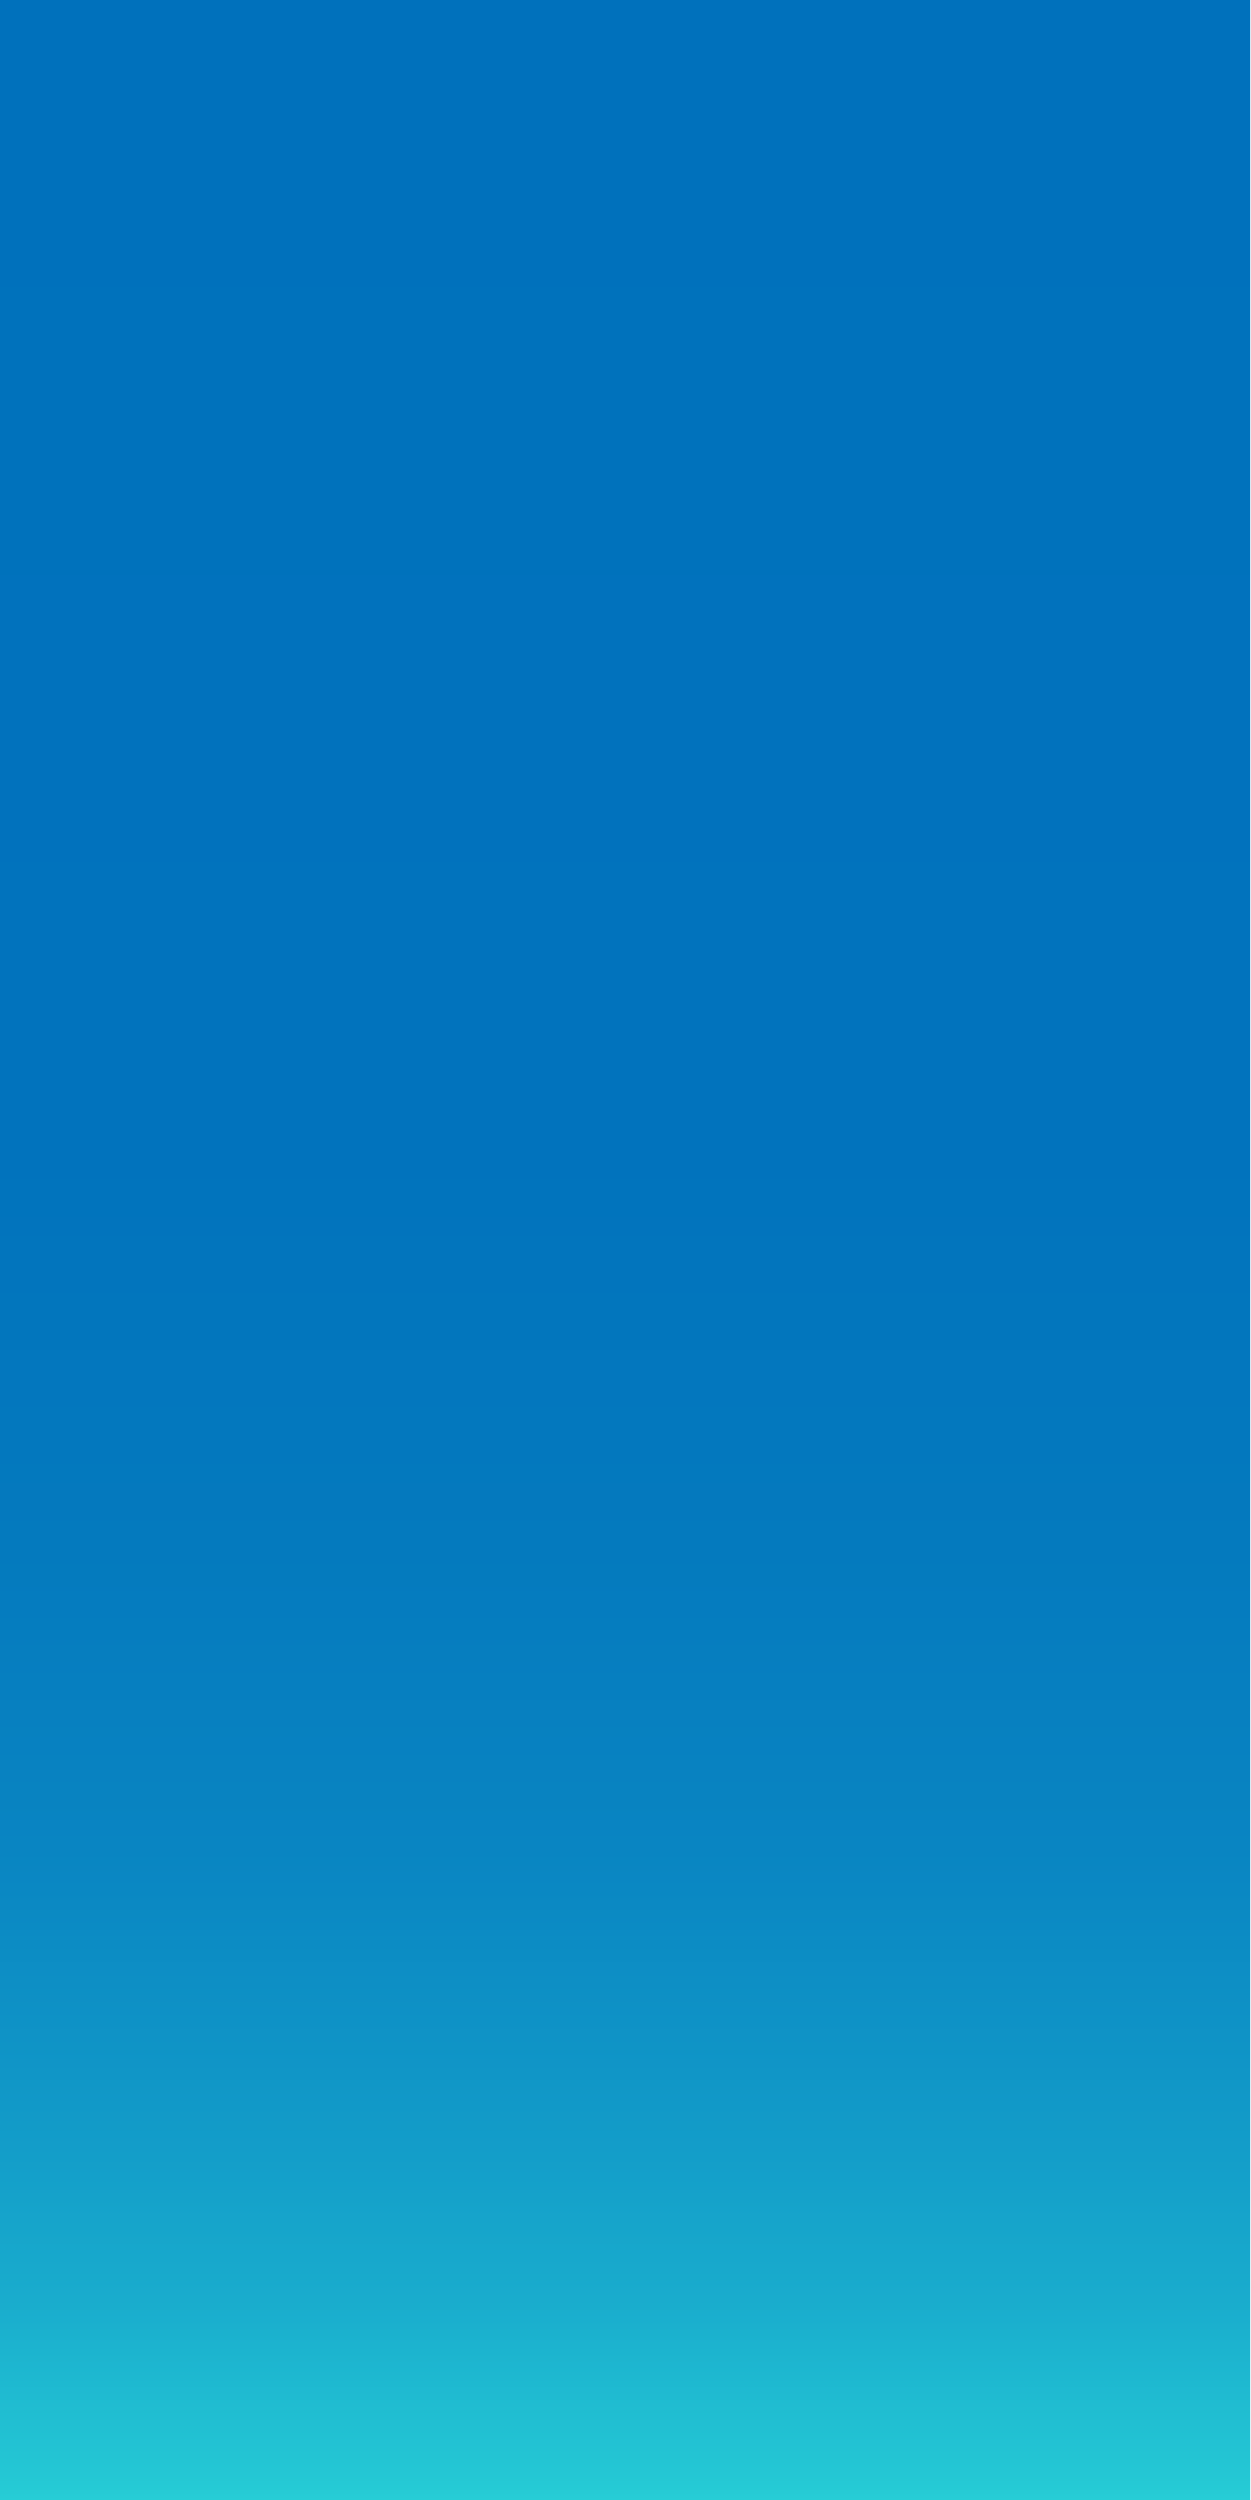
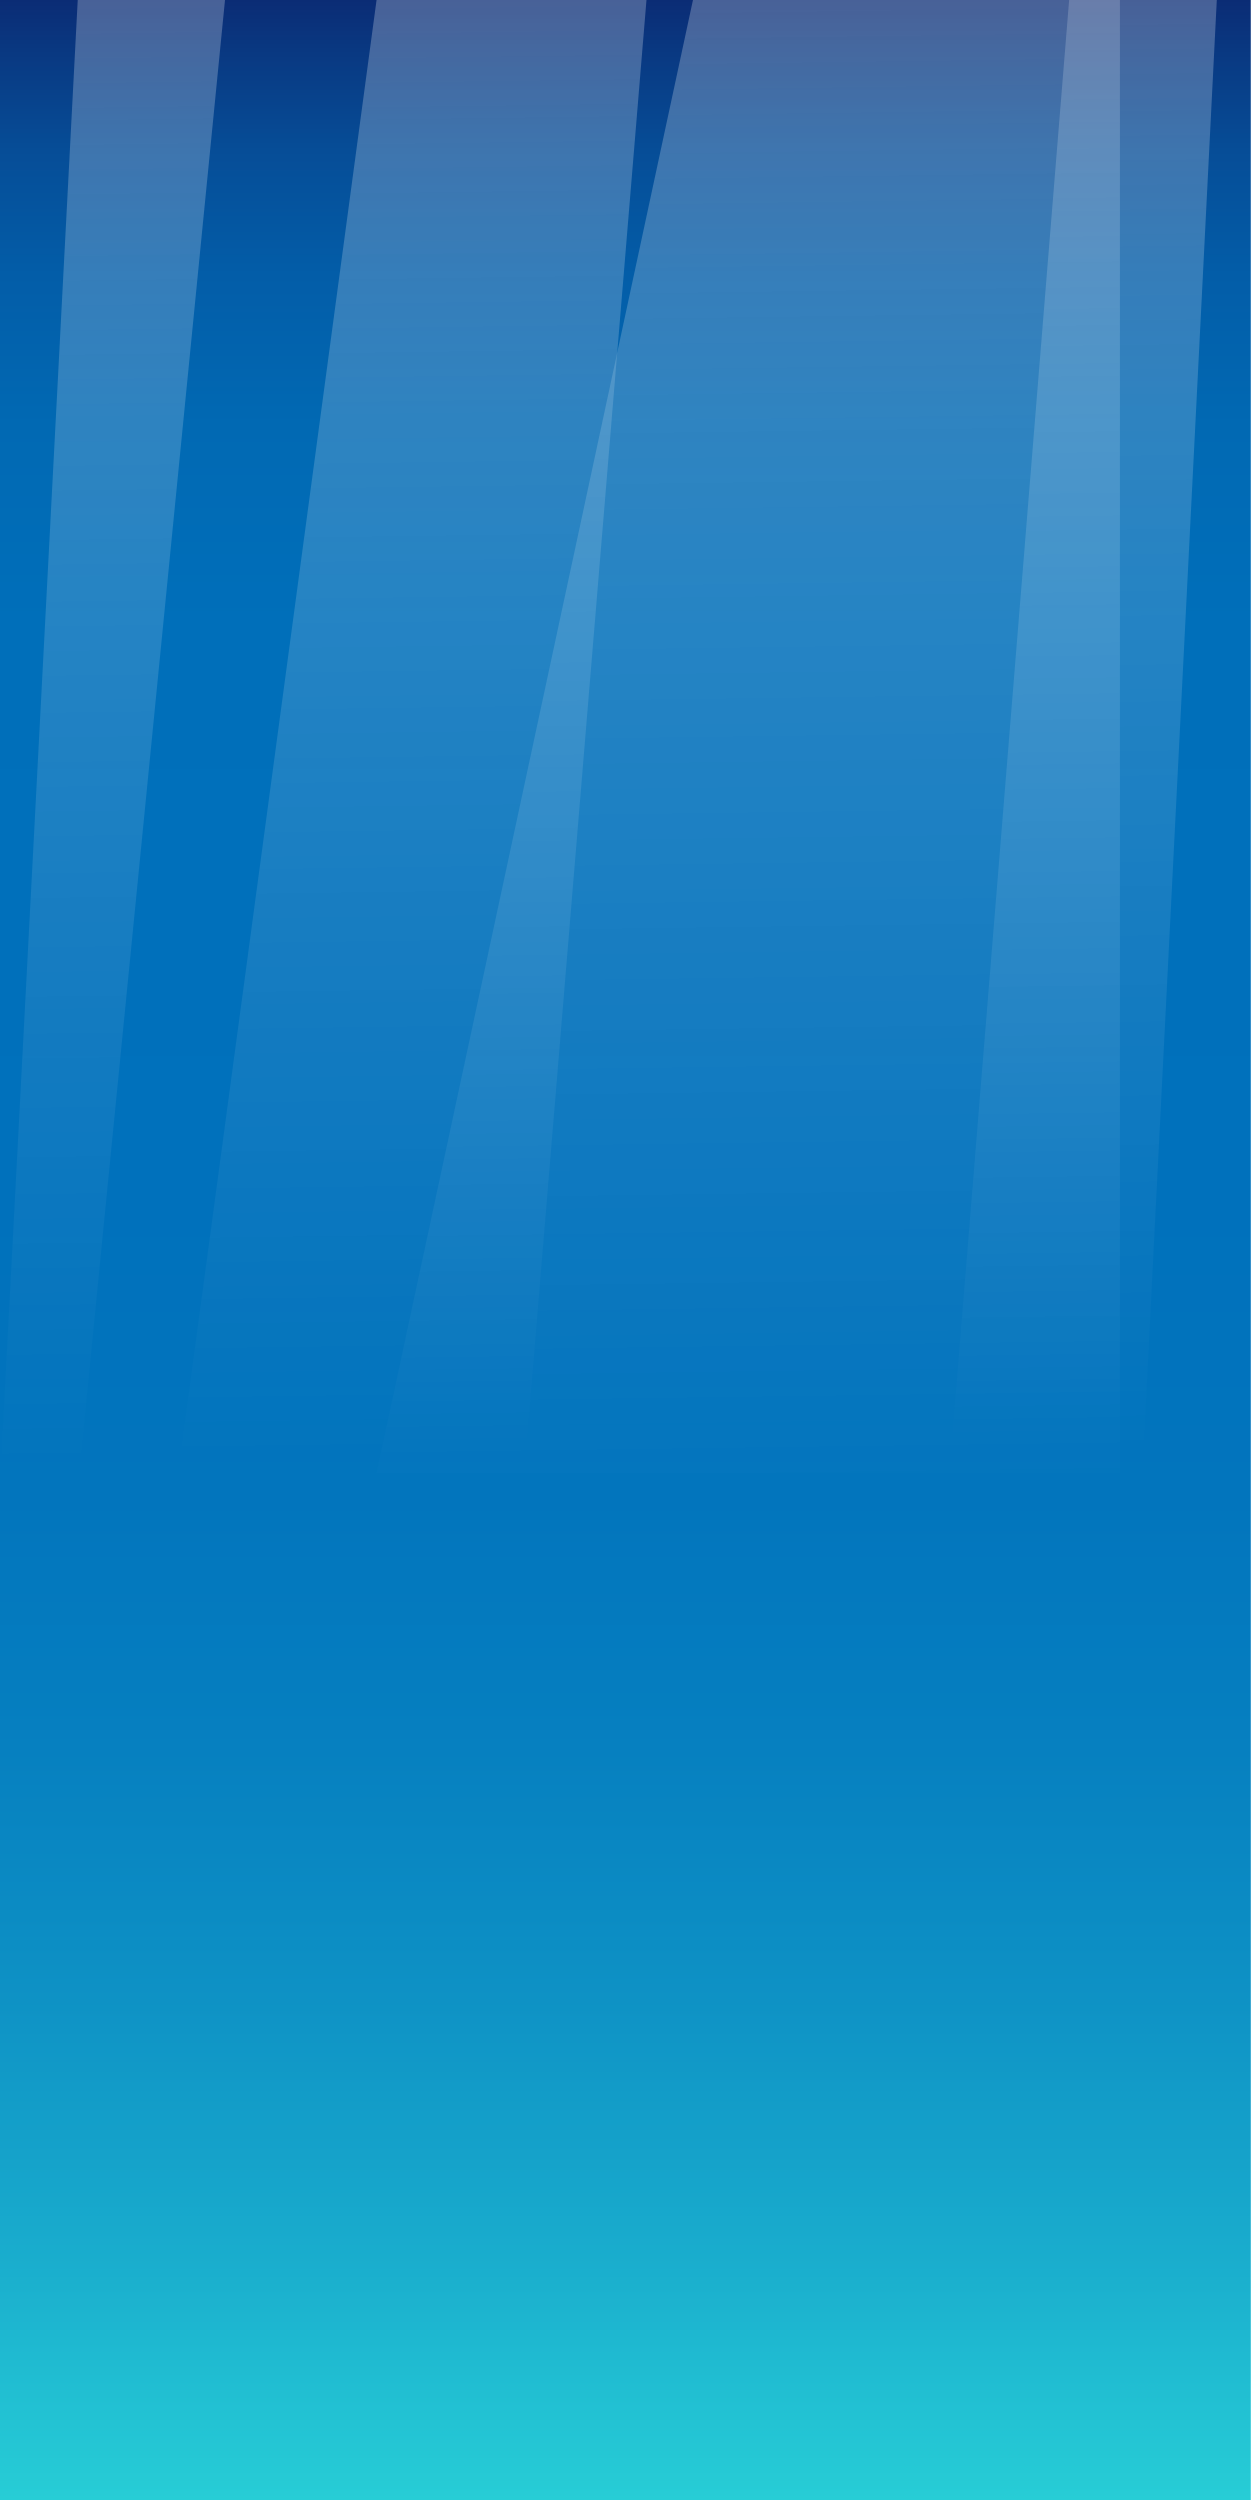
- <svg xmlns="http://www.w3.org/2000/svg" viewBox="0 0 320.04 640">
-   <defs>
-     <style>.cls-1{fill:url(#linear-gradient);}</style>
-     <linearGradient id="linear-gradient" x1="160.02" y1="640" x2="160.02" gradientUnits="userSpaceOnUse">
-       <stop offset="0" stop-color="#27cdd6" />
-       <stop offset="0.01" stop-color="#24c7d4" />
-       <stop offset="0.08" stop-color="#19accd" />
-       <stop offset="0.17" stop-color="#1096c7" />
-       <stop offset="0.26" stop-color="#0985c2" />
-       <stop offset="0.38" stop-color="#047abe" />
-       <stop offset="0.54" stop-color="#0173bd" />
-       <stop offset="1" stop-color="#0071bc" />
-     </linearGradient>
-   </defs>
-   <g id="Layer_2" data-name="Layer 2">
-     <g id="Layer_1-2" data-name="Layer 1">
-       <rect class="cls-1" width="320.04" height="640" />
+ <svg xmlns="http://www.w3.org/2000/svg" version="1.1" id="Layer_1" x="0px" y="0px" viewBox="0 0 320.2 640" style="enable-background:new 0 0 320.2 640;" xml:space="preserve">
+   <style type="text/css">
+ 	.st0{fill:url(#SVGID_1_);}
+ 	.st1{opacity:0.54;}
+ 	.st2{fill:url(#SVGID_2_);}
+ 	.st3{fill:url(#SVGID_3_);}
+ 	.st4{fill:url(#SVGID_4_);}
+ 	.st5{fill:url(#SVGID_5_);}
+ </style>
+   <g>
+     <g id="Layer_1-2">
+       <linearGradient id="SVGID_1_" gradientUnits="userSpaceOnUse" x1="160.11" y1="2" x2="160.11" y2="642" gradientTransform="matrix(1 0 0 -1 0 642)">
+         <stop offset="0" style="stop-color:#27CDD6" />
+         <stop offset="0.1" style="stop-color:#19ACCD" />
+         <stop offset="0.2" style="stop-color:#0E92C5" />
+         <stop offset="0.3" style="stop-color:#0680C0" />
+         <stop offset="0.4" style="stop-color:#0275BD" />
+         <stop offset="0.52" style="stop-color:#0071BC" />
+         <stop offset="0.75" style="stop-color:#006FBA" />
+         <stop offset="0.83" style="stop-color:#0169B3" />
+         <stop offset="0.89" style="stop-color:#035DA8" />
+         <stop offset="0.94" style="stop-color:#064D97" />
+         <stop offset="0.98" style="stop-color:#093881" />
+         <stop offset="1" style="stop-color:#0B2C75" />
+       </linearGradient>
+       <rect class="st0" width="320.2" height="640" />
+       <g class="st1">
+         <linearGradient id="SVGID_2_" gradientUnits="userSpaceOnUse" x1="25.866" y1="671.33" x2="31.816" y2="228.91" gradientTransform="matrix(1 0 0 -1 0 642)">
+           <stop offset="0" style="stop-color:#FFFFFF;stop-opacity:0.5" />
+           <stop offset="0.91" style="stop-color:#FFFFFF;stop-opacity:0" />
+         </linearGradient>
+         <polygon class="st2" points="20,379.9 0,379.9 19.9,0 57.6,0    " />
+         <linearGradient id="SVGID_3_" gradientUnits="userSpaceOnUse" x1="102.6" y1="671.15" x2="108.519" y2="231.39" gradientTransform="matrix(1 0 0 -1 0 642)">
+           <stop offset="0" style="stop-color:#FFFFFF;stop-opacity:0.5" />
+           <stop offset="0.91" style="stop-color:#FFFFFF;stop-opacity:0" />
+         </linearGradient>
+         <polygon class="st3" points="134.2,377.1 45.6,377.1 96.4,0 165.5,0    " />
+         <linearGradient id="SVGID_4_" gradientUnits="userSpaceOnUse" x1="273.91" y1="673.24" x2="280.26" y2="200.73" gradientTransform="matrix(1 0 0 -1 0 642)">
+           <stop offset="0" style="stop-color:#FFFFFF;stop-opacity:0.5" />
+           <stop offset="0.85" style="stop-color:#FFFFFF;stop-opacity:0" />
+         </linearGradient>
+         <polygon class="st4" points="291,405.5 242.4,384.8 273.7,0 311.5,0    " />
+         <linearGradient id="SVGID_5_" gradientUnits="userSpaceOnUse" x1="188.645" y1="671.3" x2="194.575" y2="230.41" gradientTransform="matrix(1 0 0 -1 0 642)">
+           <stop offset="0" style="stop-color:#FFFFFF;stop-opacity:0.5" />
+           <stop offset="0.94" style="stop-color:#FFFFFF;stop-opacity:0" />
+         </linearGradient>
+         <polygon class="st5" points="286.7,377.1 96.4,377.1 177.4,0 286.7,0    " />
+       </g>
    </g>
  </g>
</svg>
